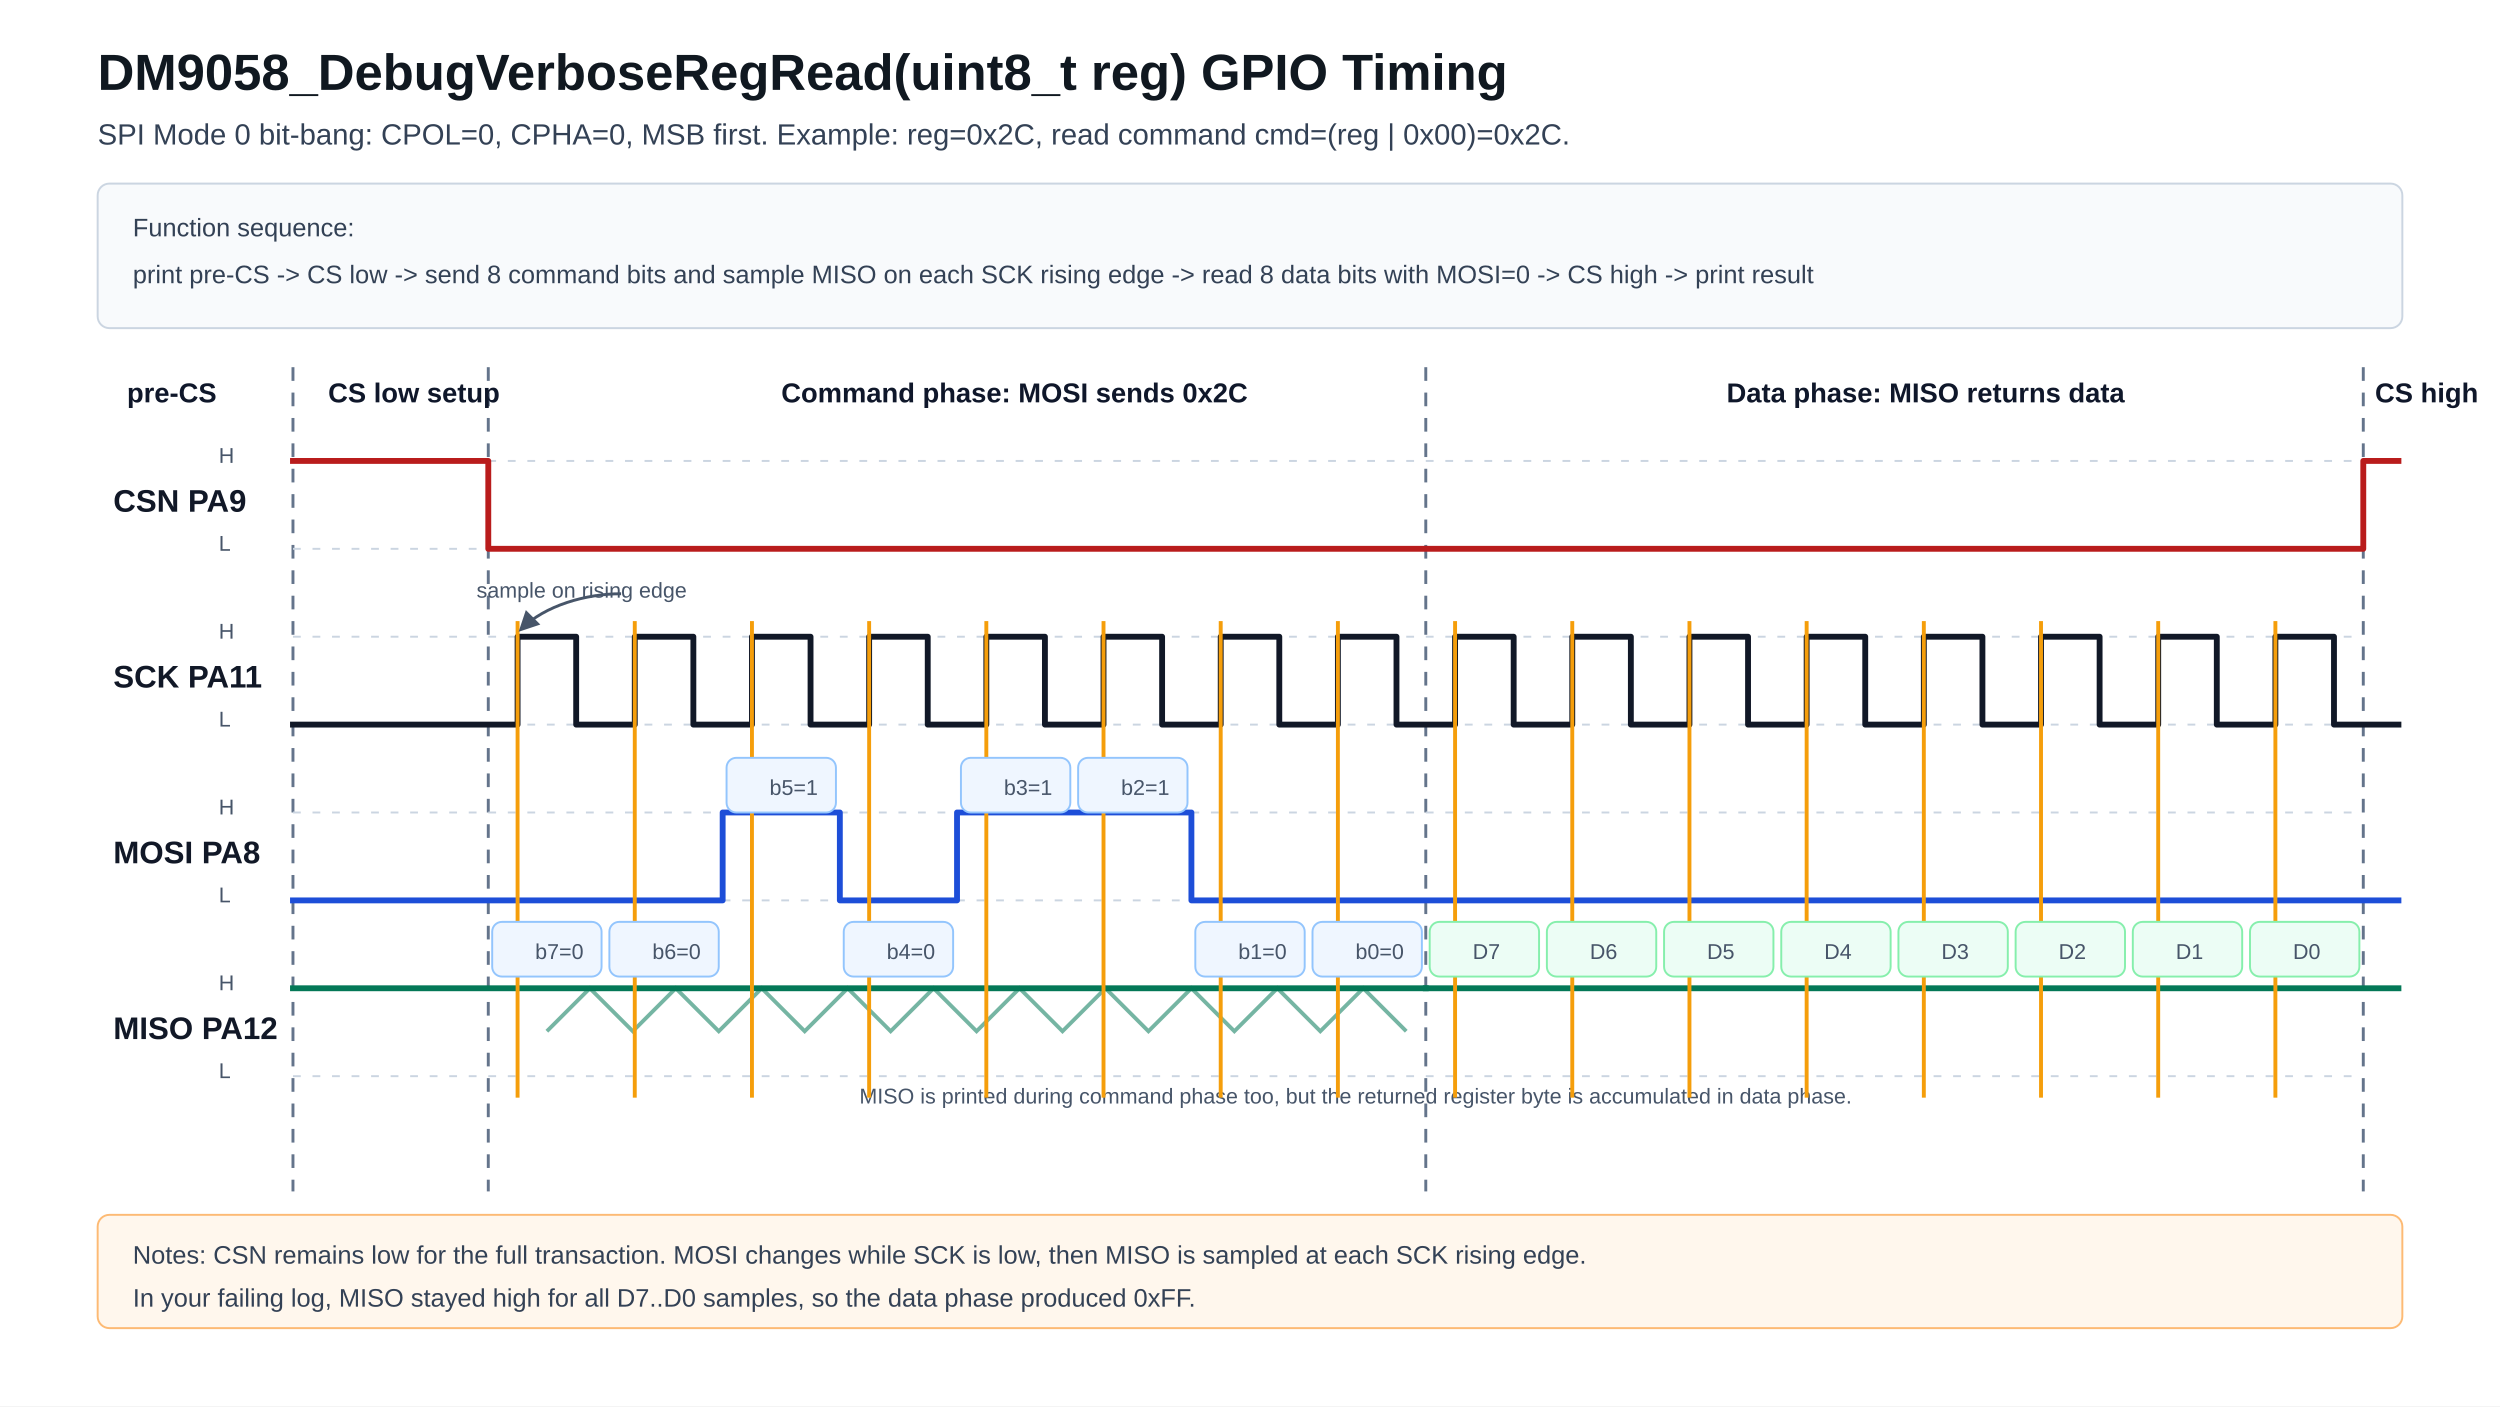
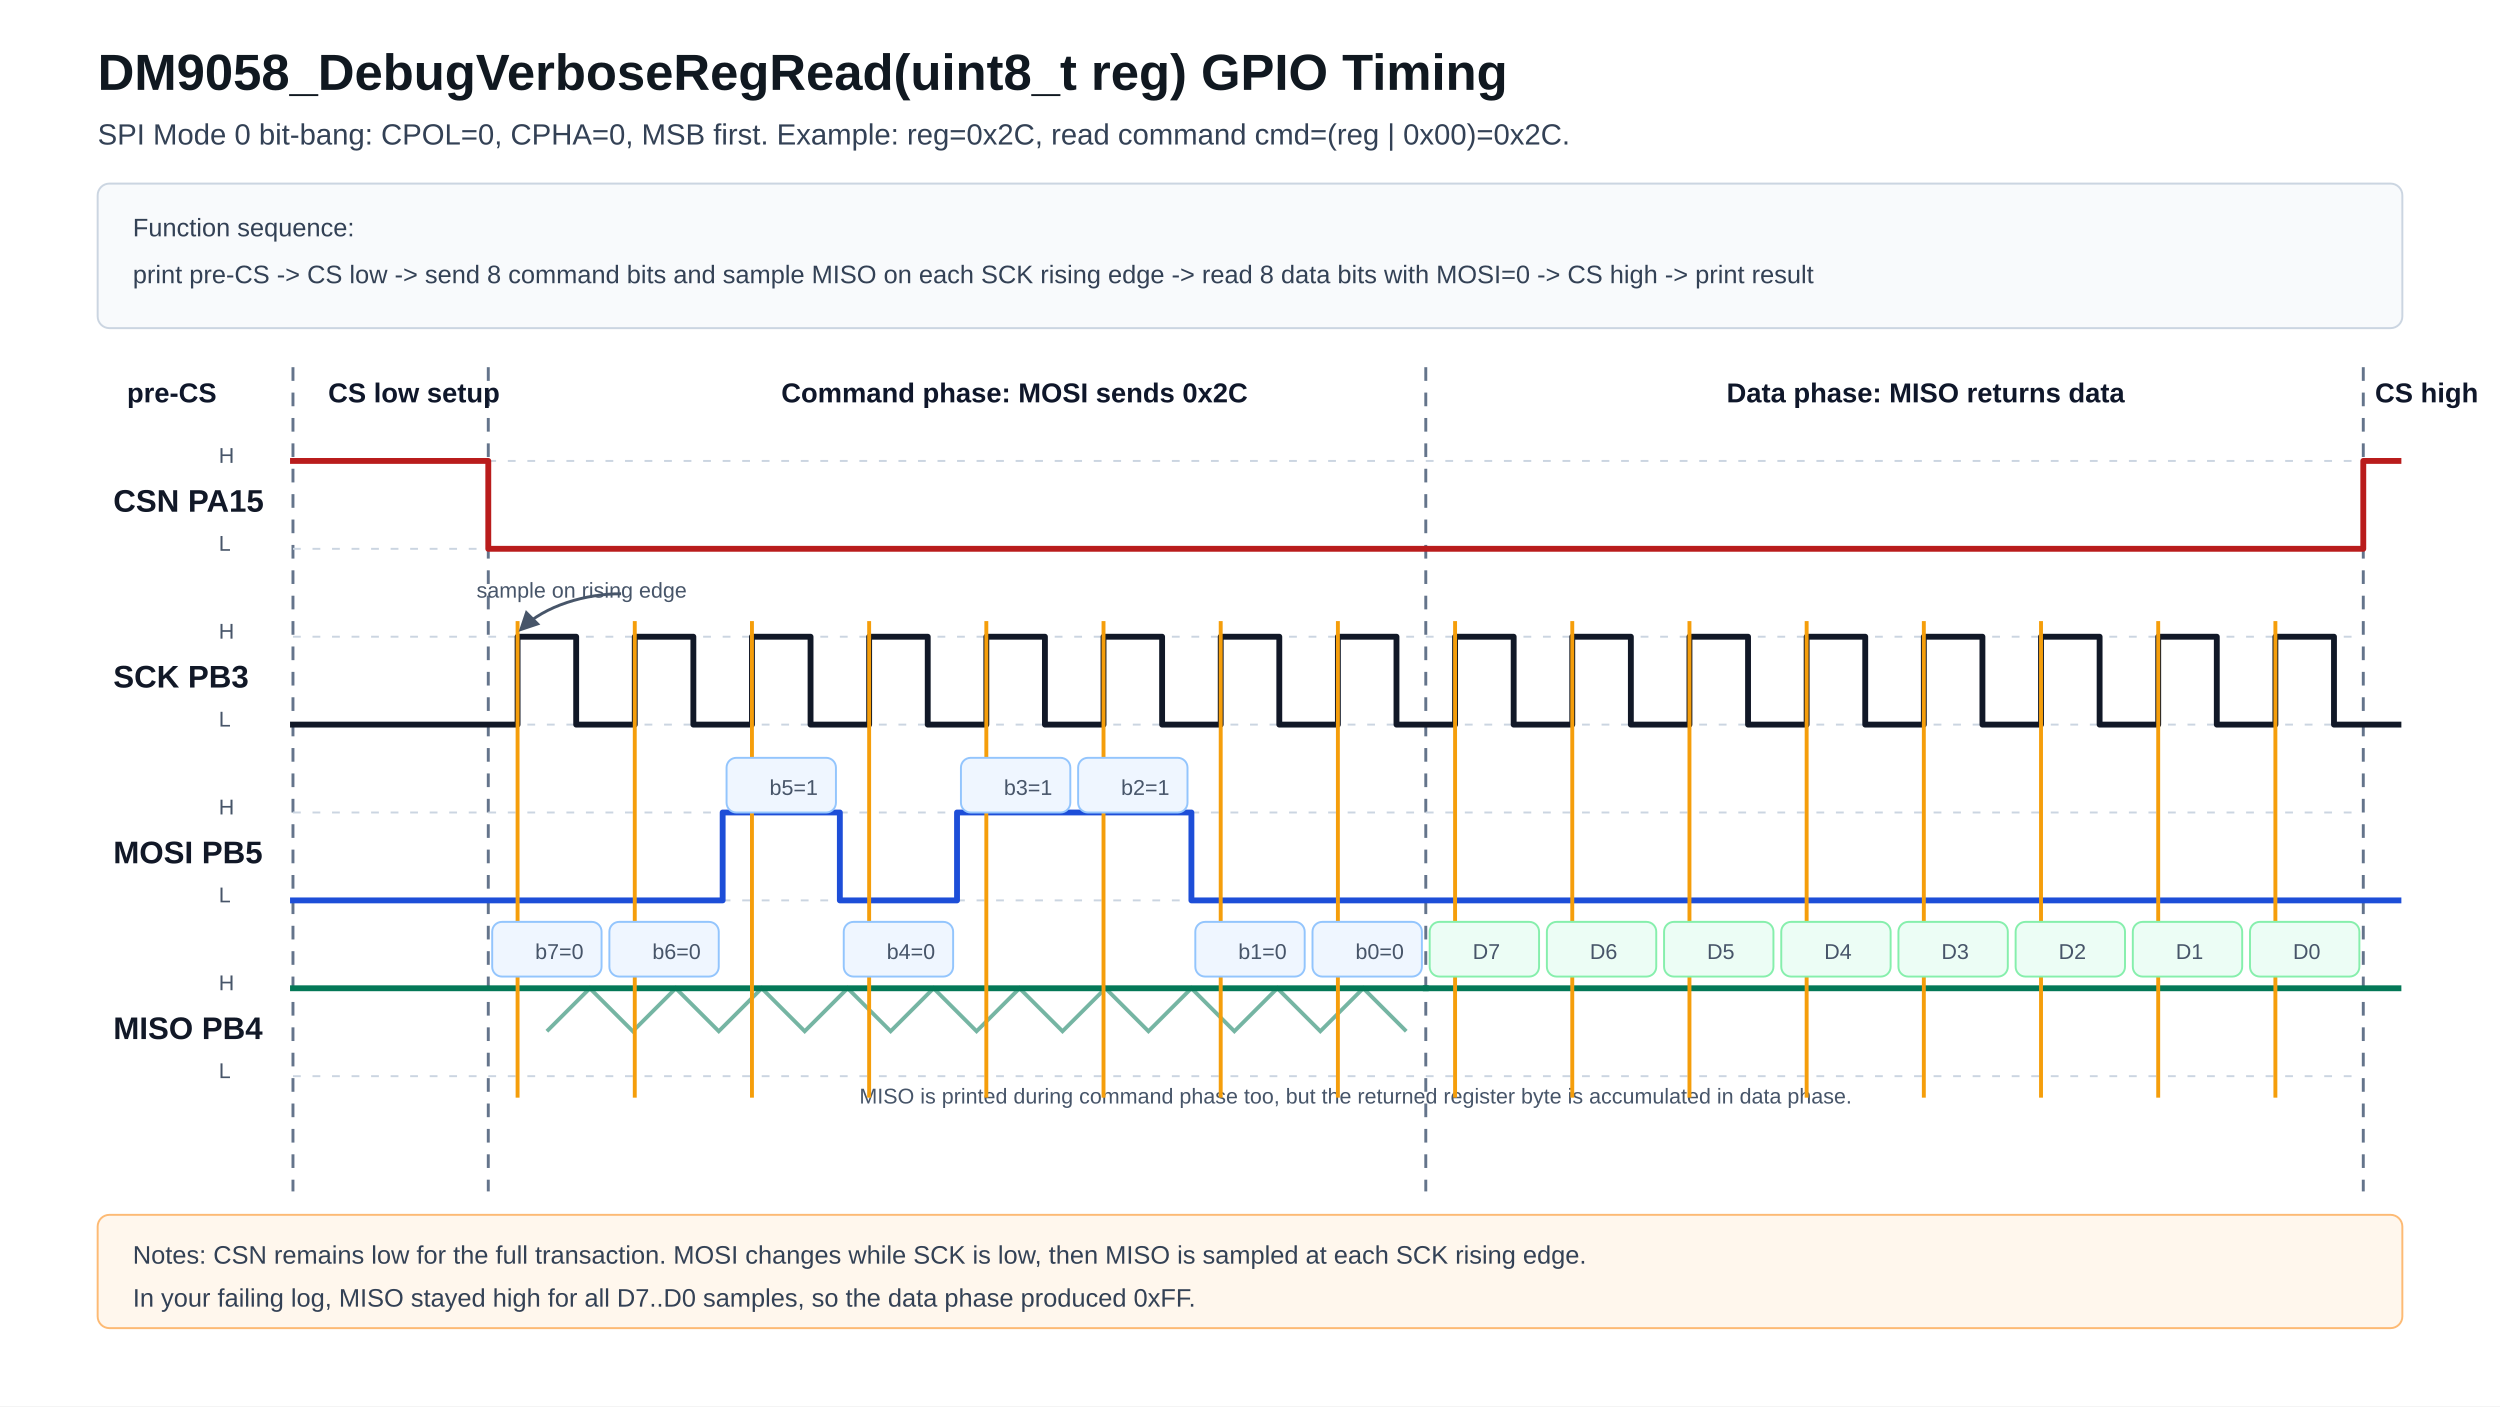
<svg xmlns="http://www.w3.org/2000/svg" width="1280" height="720" viewBox="0 0 1280 720">
  <defs>
    <style>
      .bg { fill: #ffffff; }
      .title { font: 700 26px Arial, sans-serif; fill: #101820; }
      .subtitle { font: 15px Arial, sans-serif; fill: #334155; }
      .label { font: 700 16px Arial, sans-serif; fill: #111827; }
      .small { font: 13px Arial, sans-serif; fill: #334155; }
      .tiny { font: 11px Arial, sans-serif; fill: #475569; }
      .phase { font: 700 14px Arial, sans-serif; fill: #0f172a; }
      .wave { fill: none; stroke: #111827; stroke-width: 3; stroke-linejoin: round; stroke-linecap: square; }
      .mosi { stroke: #1d4ed8; }
      .miso { stroke: #047857; }
      .cs { stroke: #b91c1c; }
      .sck { stroke: #111827; }
      .grid { stroke: #cbd5e1; stroke-width: 1; stroke-dasharray: 4 6; }
      .sample { stroke: #f59e0b; stroke-width: 2; }
      .boundary { stroke: #64748b; stroke-width: 1.5; stroke-dasharray: 7 6; }
      .arrow { fill: none; stroke: #475569; stroke-width: 1.5; marker-end: url(#arrowHead); }
      .box { fill: #f8fafc; stroke: #cbd5e1; stroke-width: 1; rx: 6; }
      .cmdBox { fill: #eff6ff; stroke: #93c5fd; stroke-width: 1; rx: 5; }
      .dataBox { fill: #ecfdf5; stroke: #86efac; stroke-width: 1; rx: 5; }
      .warn { fill: #fff7ed; stroke: #fdba74; stroke-width: 1; rx: 6; }
    </style>
    <marker id="arrowHead" viewBox="0 0 10 10" refX="8" refY="5" markerWidth="7" markerHeight="7" orient="auto-start-reverse">
      <path d="M 0 0 L 10 5 L 0 10 z" fill="#475569" />
    </marker>
  </defs>
  <rect class="bg" x="0" y="0" width="1280" height="720" />
  <text class="title" x="50" y="46">DM9058_DebugVerboseRegRead(uint8_t reg) GPIO Timing</text>
  <text class="subtitle" x="50" y="74">SPI Mode 0 bit-bang: CPOL=0, CPHA=0, MSB first. Example: reg=0x2C, read command cmd=(reg | 0x00)=0x2C.</text>
  <rect class="box" x="50" y="94" width="1180" height="74" />
  <text class="small" x="68" y="121">Function sequence:</text>
  <text class="small" x="68" y="145">print pre-CS -&gt; CS low -&gt; send 8 command bits and sample MISO on each SCK rising edge -&gt; read 8 data bits with MOSI=0 -&gt; CS high -&gt; print result</text>
  <line class="boundary" x1="150" y1="188" x2="150" y2="610" />
  <line class="boundary" x1="250" y1="188" x2="250" y2="610" />
  <line class="boundary" x1="730" y1="188" x2="730" y2="610" />
  <line class="boundary" x1="1210" y1="188" x2="1210" y2="610" />
  <text class="phase" x="65" y="206">pre-CS</text>
  <text class="phase" x="168" y="206">CS low setup</text>
  <text class="phase" x="400" y="206">Command phase: MOSI sends 0x2C</text>
  <text class="phase" x="884" y="206">Data phase: MISO returns data</text>
  <text class="phase" x="1216" y="206">CS high</text>
-   <text class="label" x="58" y="262">CSN PA9</text>
-   <text class="label" x="58" y="352">SCK PA11</text>
-   <text class="label" x="58" y="442">MOSI PA8</text>
-   <text class="label" x="58" y="532">MISO PA12</text>
+   <text class="label" x="58" y="262">CSN PA15</text>
+   <text class="label" x="58" y="352">SCK PB3</text>
+   <text class="label" x="58" y="442">MOSI PB5</text>
+   <text class="label" x="58" y="532">MISO PB4</text>
  <text class="tiny" x="112" y="237">H</text>
  <text class="tiny" x="112" y="282">L</text>
  <text class="tiny" x="112" y="327">H</text>
  <text class="tiny" x="112" y="372">L</text>
  <text class="tiny" x="112" y="417">H</text>
  <text class="tiny" x="112" y="462">L</text>
  <text class="tiny" x="112" y="507">H</text>
  <text class="tiny" x="112" y="552">L</text>
  <line class="grid" x1="150" y1="236" x2="1210" y2="236" />
  <line class="grid" x1="150" y1="281" x2="1210" y2="281" />
  <line class="grid" x1="150" y1="326" x2="1210" y2="326" />
  <line class="grid" x1="150" y1="371" x2="1210" y2="371" />
  <line class="grid" x1="150" y1="416" x2="1210" y2="416" />
  <line class="grid" x1="150" y1="461" x2="1210" y2="461" />
  <line class="grid" x1="150" y1="506" x2="1210" y2="506" />
  <line class="grid" x1="150" y1="551" x2="1210" y2="551" />
  <polyline class="wave cs" points="150,236 250,236 250,281 1210,281 1210,236 1228,236" />
  <polyline class="wave sck" points="     150,371 250,371     265,371 265,326 295,326 295,371     325,371 325,326 355,326 355,371     385,371 385,326 415,326 415,371     445,371 445,326 475,326 475,371     505,371 505,326 535,326 535,371     565,371 565,326 595,326 595,371     625,371 625,326 655,326 655,371     685,371 685,326 715,326 715,371     745,371 745,326 775,326 775,371     805,371 805,326 835,326 835,371     865,371 865,326 895,326 895,371     925,371 925,326 955,326 955,371     985,371 985,326 1015,326 1015,371     1045,371 1045,326 1075,326 1075,371     1105,371 1105,326 1135,326 1135,371     1165,371 1165,326 1195,326 1195,371     1210,371 1228,371" />
  <polyline class="wave mosi" points="     150,461 250,461     250,461 310,461     310,461 370,461     370,416 430,416     430,461 490,461     490,416 550,416     550,416 610,416     610,461 670,461     670,461 730,461     730,461 1210,461 1228,461" />
  <polyline class="wave miso" points="150,506 250,506 250,506 730,506" />
  <polyline class="wave miso" points="730,506 1210,506 1228,506" />
  <path d="M 280 528 l 22 -22 l 22 22 l 22 -22 l 22 22 l 22 -22 l 22 22 l 22 -22 l 22 22 l 22 -22 l 22 22 l 22 -22 l 22 22 l 22 -22 l 22 22 l 22 -22 l 22 22 l 22 -22 l 22 22 l 22 -22 l 22 22" fill="none" stroke="#047857" stroke-width="2" opacity="0.55" />
  <text class="tiny" x="440" y="565">MISO is printed during command phase too, but the returned register byte is accumulated in data phase.</text>
  <g>
    <line class="sample" x1="265" y1="318" x2="265" y2="562" />
    <line class="sample" x1="325" y1="318" x2="325" y2="562" />
    <line class="sample" x1="385" y1="318" x2="385" y2="562" />
    <line class="sample" x1="445" y1="318" x2="445" y2="562" />
    <line class="sample" x1="505" y1="318" x2="505" y2="562" />
    <line class="sample" x1="565" y1="318" x2="565" y2="562" />
    <line class="sample" x1="625" y1="318" x2="625" y2="562" />
    <line class="sample" x1="685" y1="318" x2="685" y2="562" />
    <line class="sample" x1="745" y1="318" x2="745" y2="562" />
    <line class="sample" x1="805" y1="318" x2="805" y2="562" />
    <line class="sample" x1="865" y1="318" x2="865" y2="562" />
    <line class="sample" x1="925" y1="318" x2="925" y2="562" />
    <line class="sample" x1="985" y1="318" x2="985" y2="562" />
    <line class="sample" x1="1045" y1="318" x2="1045" y2="562" />
    <line class="sample" x1="1105" y1="318" x2="1105" y2="562" />
    <line class="sample" x1="1165" y1="318" x2="1165" y2="562" />
  </g>
  <text class="tiny" x="244" y="306">sample on rising edge</text>
  <path class="arrow" d="M 318 304 C 300 304, 279 310, 267 322" />
  <g>
    <rect class="cmdBox" x="252" y="472" width="56" height="28" />
    <text class="tiny" x="274" y="491">b7=0</text>
    <rect class="cmdBox" x="312" y="472" width="56" height="28" />
    <text class="tiny" x="334" y="491">b6=0</text>
    <rect class="cmdBox" x="372" y="388" width="56" height="28" />
    <text class="tiny" x="394" y="407">b5=1</text>
    <rect class="cmdBox" x="432" y="472" width="56" height="28" />
    <text class="tiny" x="454" y="491">b4=0</text>
    <rect class="cmdBox" x="492" y="388" width="56" height="28" />
    <text class="tiny" x="514" y="407">b3=1</text>
    <rect class="cmdBox" x="552" y="388" width="56" height="28" />
    <text class="tiny" x="574" y="407">b2=1</text>
    <rect class="cmdBox" x="612" y="472" width="56" height="28" />
    <text class="tiny" x="634" y="491">b1=0</text>
    <rect class="cmdBox" x="672" y="472" width="56" height="28" />
    <text class="tiny" x="694" y="491">b0=0</text>
  </g>
  <g>
    <rect class="dataBox" x="732" y="472" width="56" height="28" />
    <text class="tiny" x="754" y="491">D7</text>
    <rect class="dataBox" x="792" y="472" width="56" height="28" />
    <text class="tiny" x="814" y="491">D6</text>
    <rect class="dataBox" x="852" y="472" width="56" height="28" />
    <text class="tiny" x="874" y="491">D5</text>
    <rect class="dataBox" x="912" y="472" width="56" height="28" />
    <text class="tiny" x="934" y="491">D4</text>
    <rect class="dataBox" x="972" y="472" width="56" height="28" />
    <text class="tiny" x="994" y="491">D3</text>
    <rect class="dataBox" x="1032" y="472" width="56" height="28" />
    <text class="tiny" x="1054" y="491">D2</text>
    <rect class="dataBox" x="1092" y="472" width="56" height="28" />
    <text class="tiny" x="1114" y="491">D1</text>
    <rect class="dataBox" x="1152" y="472" width="56" height="28" />
    <text class="tiny" x="1174" y="491">D0</text>
  </g>
  <rect class="warn" x="50" y="622" width="1180" height="58" />
  <text class="small" x="68" y="647">Notes: CSN remains low for the full transaction. MOSI changes while SCK is low, then MISO is sampled at each SCK rising edge.</text>
  <text class="small" x="68" y="669">In your failing log, MISO stayed high for all D7..D0 samples, so the data phase produced 0xFF.</text>
</svg>
